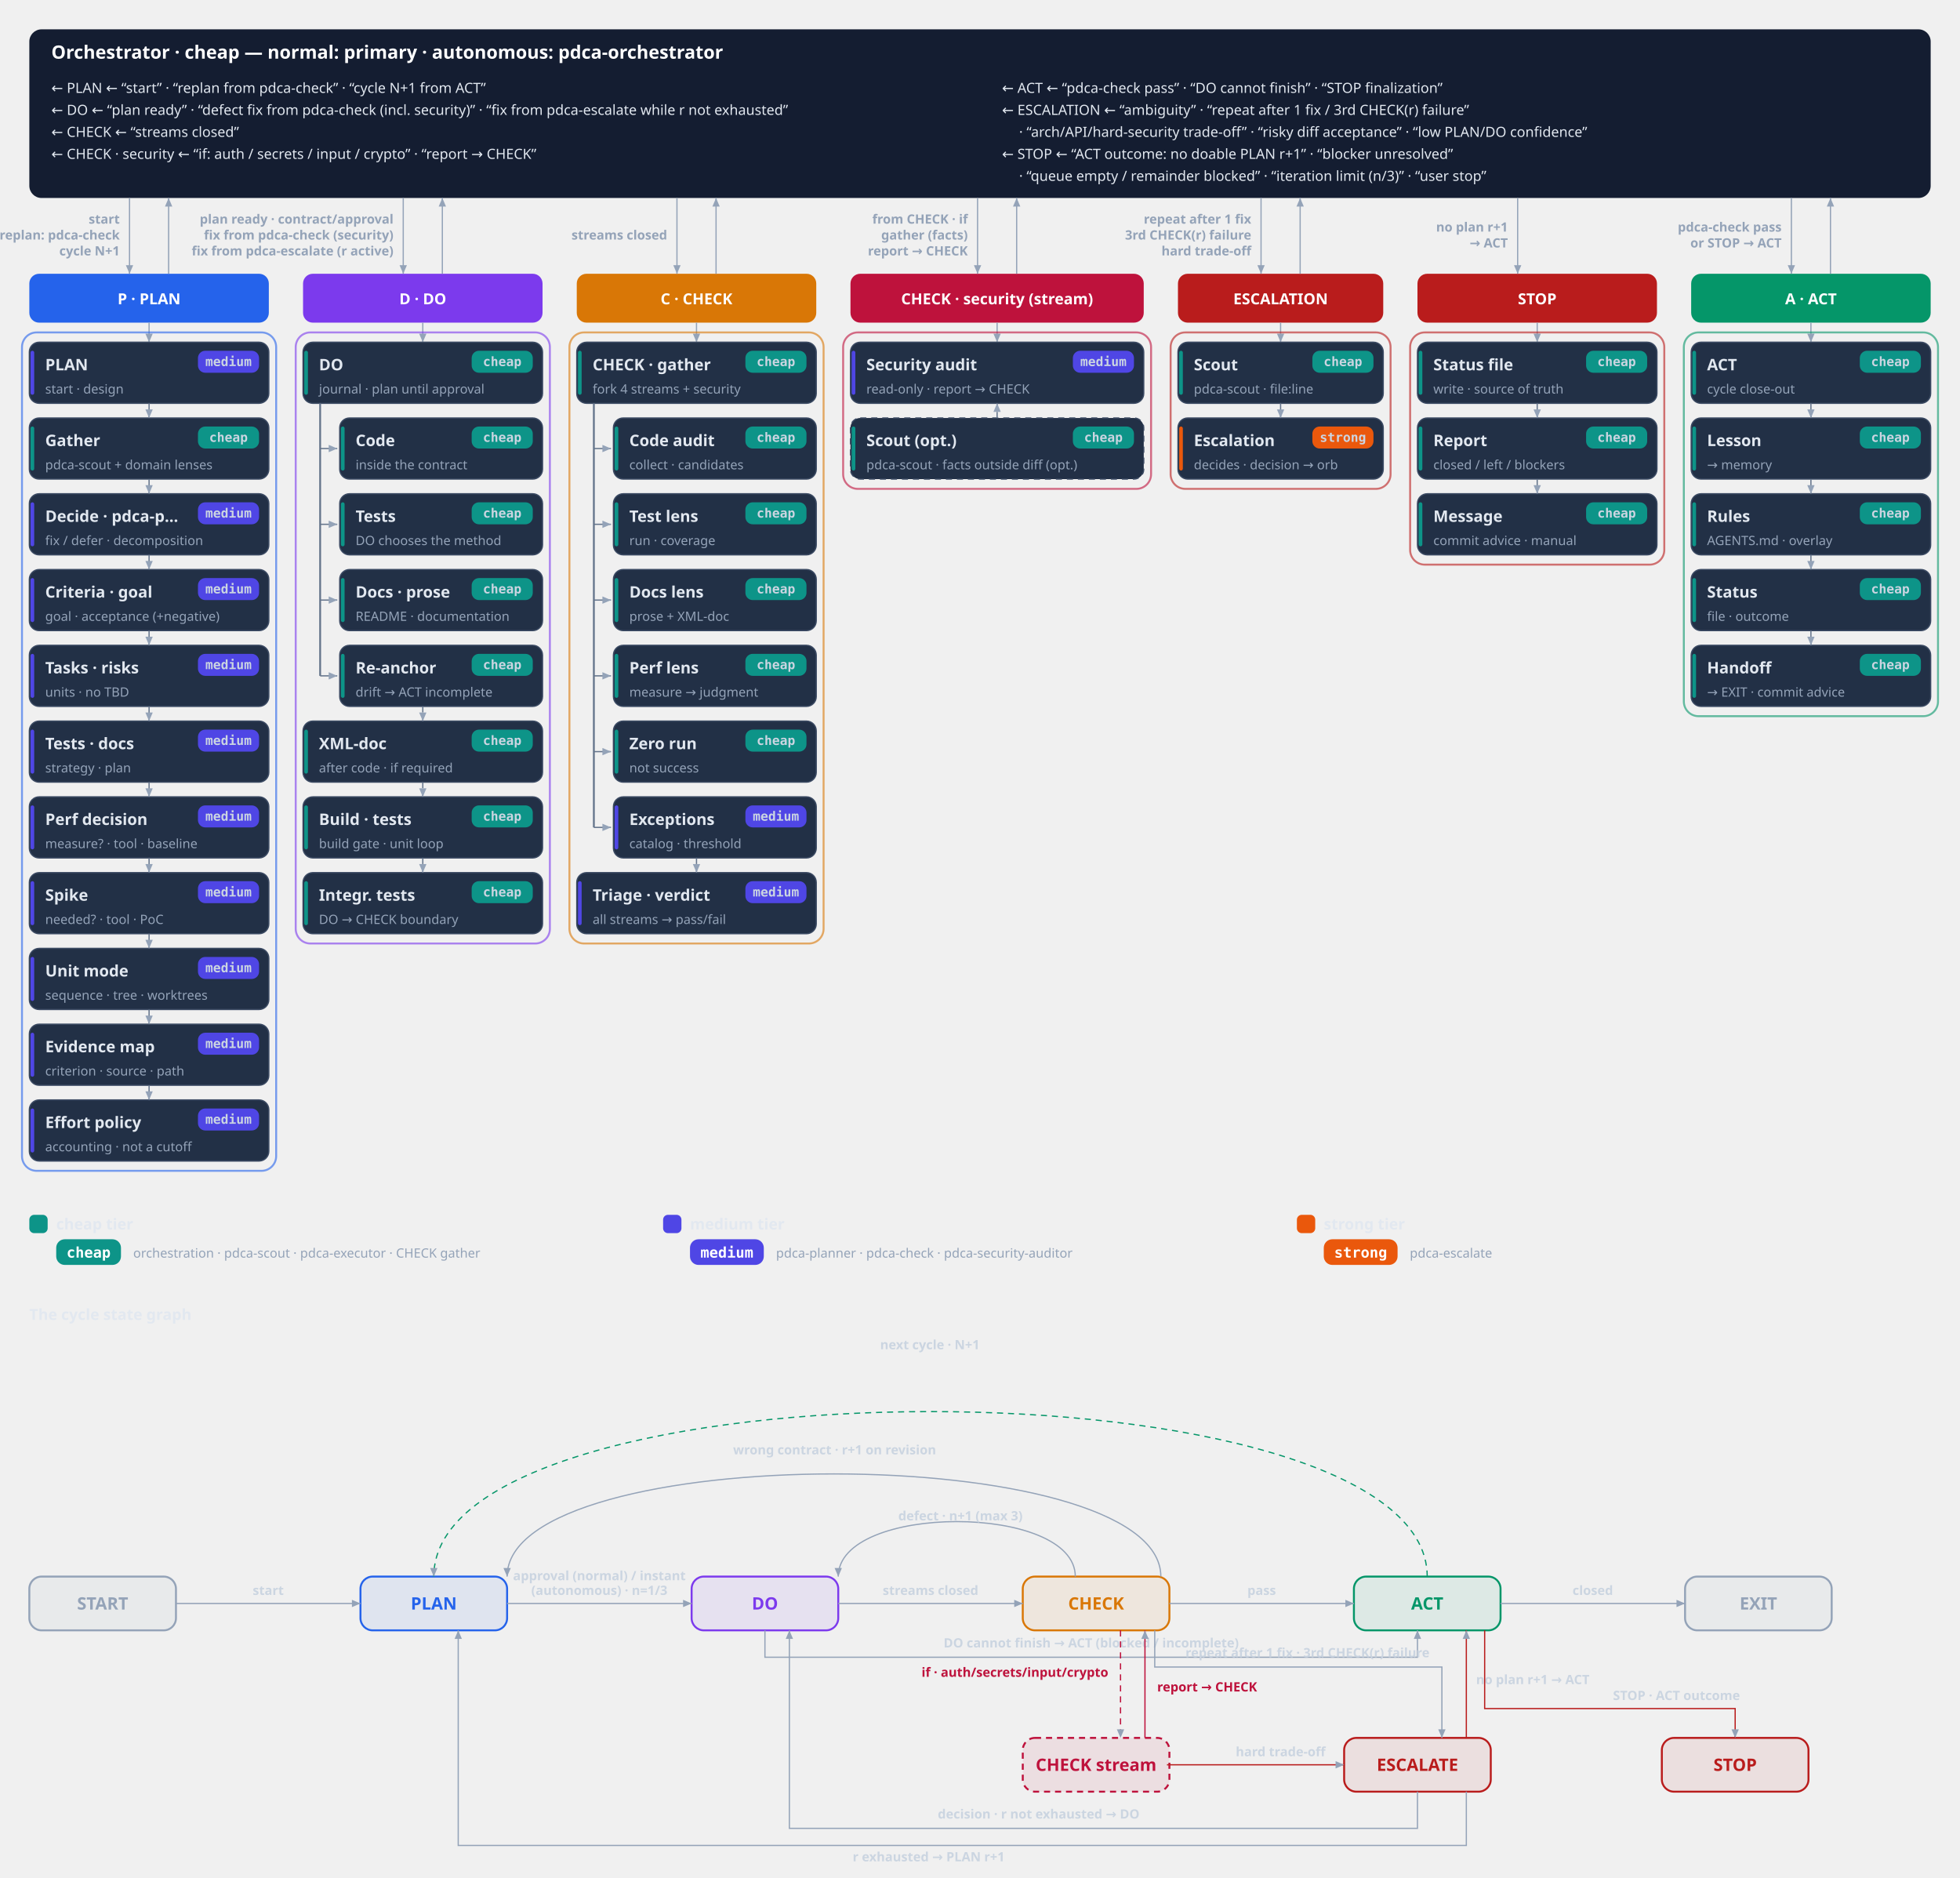
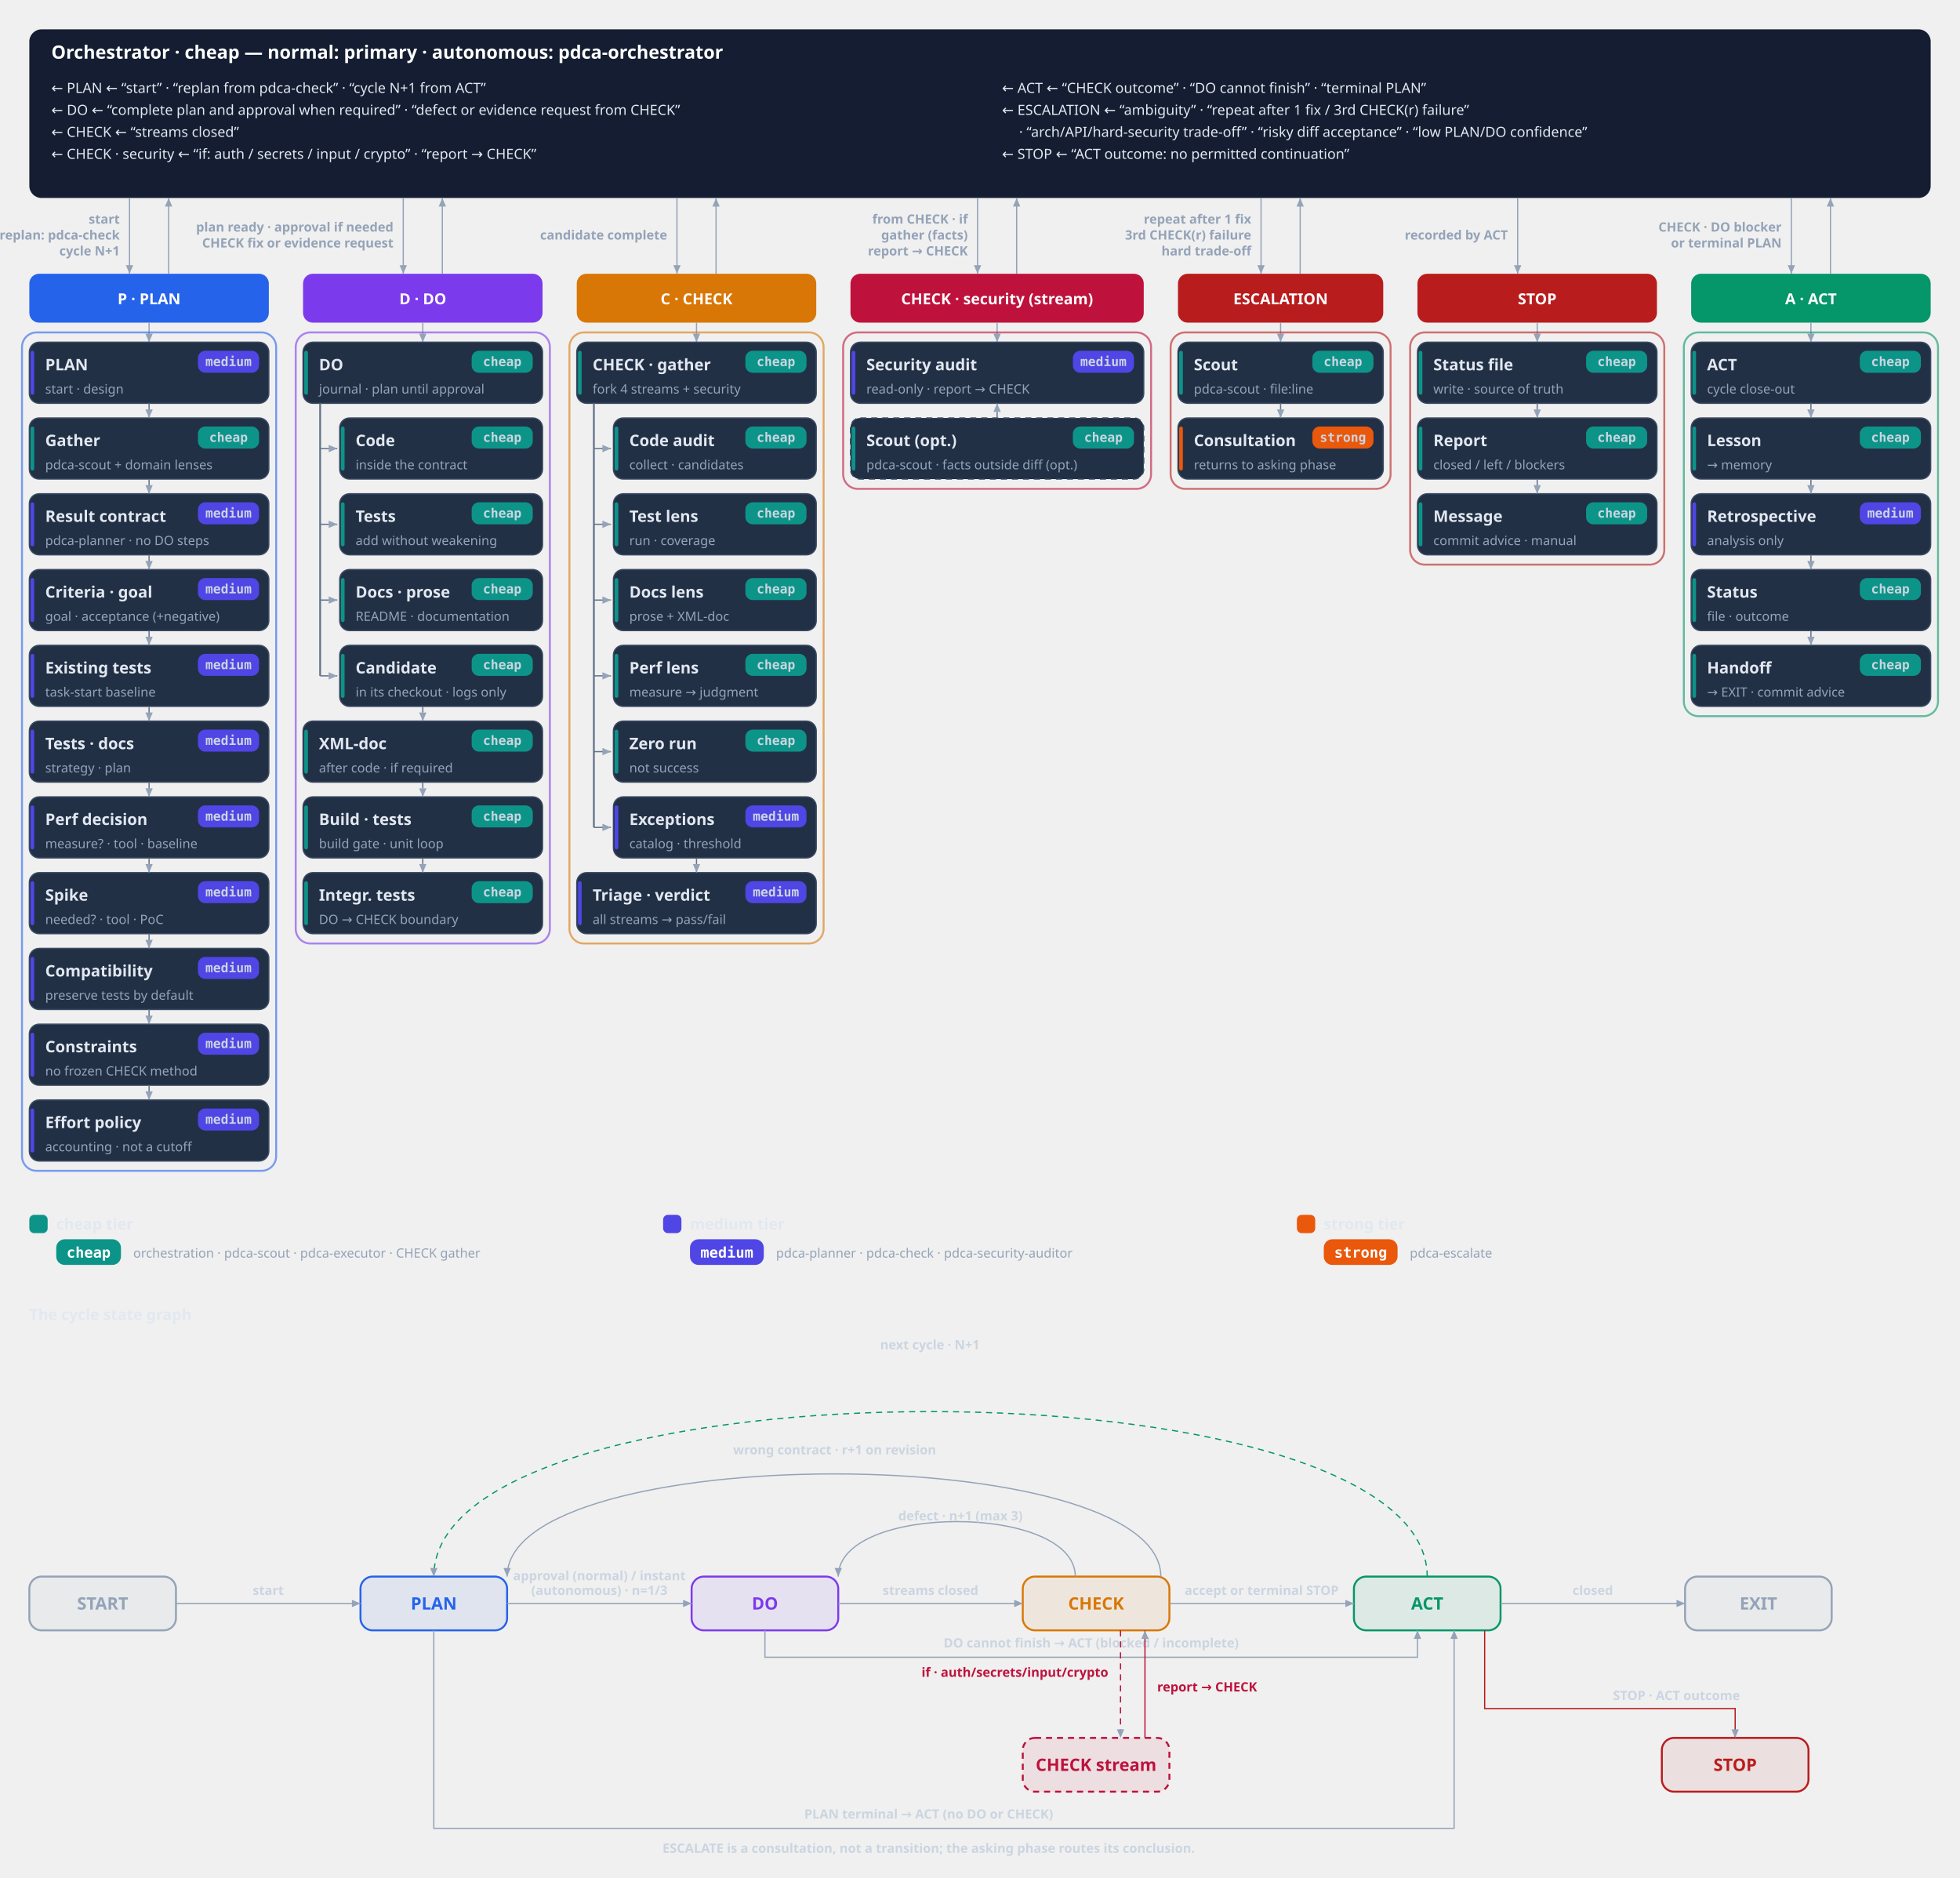
<svg xmlns="http://www.w3.org/2000/svg" viewBox="0 0 1604 1536" width="1604" font-family="Segoe UI, system-ui, sans-serif">
  <defs>
    <marker id="arrow" markerWidth="9" markerHeight="9" refX="7" refY="3" orient="auto">
      <path d="M0,0 L7,3 L0,6 Z" fill="#94a3b8" />
    </marker>
  </defs>
  <style>
.t{font-size:13px;font-weight:600;fill:#e2e8f0}
.s{font-size:10.5px;fill:#94a3b8}
.h{font-size:12.5px;font-weight:700;fill:#ffffff}
.g{font-size:10.5px;font-weight:600}
.band{fill:#141d31}
.bt{fill:#ffffff;font-size:15px;font-weight:700}
.ol{fill:#e2e8f0;font-size:11.5px}
.lt{font-size:12.5px;font-weight:700;fill:#e2e8f0}
.ls{font-size:10.5px;fill:#94a3b8}
.lm{font-family:ui-monospace,Consolas,Menlo,monospace;font-size:12px;font-weight:700}
.bm{font-family:ui-monospace,Consolas,Menlo,monospace;font-size:10.5px;font-weight:700}
.st{font-size:14px;font-weight:700}
</style>
  <rect x="24" y="24" width="1556" height="138" rx="10" class="band" />
  <text x="42" y="48" class="bt">Orchestrator · cheap — normal: primary · autonomous: pdca-orchestrator</text>
  <text x="42" y="76" class="ol">← PLAN ← “start” · “replan from pdca-check” · “cycle N+1 from ACT”</text>
-   <text x="42" y="94" class="ol">← DO ← “plan ready” · “defect fix from pdca-check (incl. security)” · “fix from pdca-escalate while r not exhausted”</text>
+   <text x="42" y="94" class="ol">← DO ← “complete plan and approval when required” · “defect or evidence request from CHECK”</text>
  <text x="42" y="112" class="ol">← CHECK ← “streams closed”</text>
  <text x="42" y="130" class="ol">← CHECK · security ← “if: auth / secrets / input / crypto” · “report → CHECK”</text>
-   <text x="820.0" y="76" class="ol">← ACT ← “pdca-check pass” · “DO cannot finish” · “STOP finalization”</text>
+   <text x="820.0" y="76" class="ol">← ACT ← “CHECK outcome” · “DO cannot finish” · “terminal PLAN”</text>
  <text x="820.0" y="94" class="ol">← ESCALATION ← “ambiguity” · “repeat after 1 fix / 3rd CHECK(r) failure”</text>
  <text x="834.0" y="112" class="ol">· “arch/API/hard-security trade-off” · “risky diff acceptance” · “low PLAN/DO confidence”</text>
-   <text x="820.0" y="130" class="ol">← STOP ← “ACT outcome: no doable PLAN r+1” · “blocker unresolved”</text>
-   <text x="834.0" y="148" class="ol">· “queue empty / remainder blocked” · “iteration limit (n/3)” · “user stop”</text>
+   <text x="820.0" y="130" class="ol">← STOP ← “ACT outcome: no permitted continuation”</text>
  <rect x="24" y="224" width="196" height="40" rx="8" fill="#2563eb" />
  <text x="122.0" y="249.0" class="h" text-anchor="middle">P · PLAN</text>
  <polyline points="122.0,264 122.0,280" fill="none" stroke="#94a3b8" marker-end="url(#arrow)" />
  <rect x="24" y="280" width="196" height="50" rx="8" fill="#223046" stroke="#3b4a63" stroke-width="1" />
  <rect x="25" y="287" width="3" height="36" rx="1.5" fill="#4f46e5" />
  <rect x="162" y="287" width="50" height="18" rx="6" fill="#4f46e5" />
  <text x="187.0" y="299.5" class="bm" fill="#cbd5e1" text-anchor="middle">medium</text>
  <text x="37" y="303" class="t">PLAN</text>
  <text x="37" y="322" class="s">start · design</text>
  <rect x="24" y="342" width="196" height="50" rx="8" fill="#223046" stroke="#3b4a63" stroke-width="1" />
  <rect x="25" y="349" width="3" height="36" rx="1.5" fill="#0d9488" />
  <rect x="162" y="349" width="50" height="18" rx="6" fill="#0d9488" />
  <text x="187.0" y="361.5" class="bm" fill="#cbd5e1" text-anchor="middle">cheap</text>
  <text x="37" y="365" class="t">Gather</text>
  <text x="37" y="384" class="s">pdca-scout + domain lenses</text>
  <rect x="24" y="404" width="196" height="50" rx="8" fill="#223046" stroke="#3b4a63" stroke-width="1" />
  <rect x="25" y="411" width="3" height="36" rx="1.5" fill="#4f46e5" />
  <rect x="162" y="411" width="50" height="18" rx="6" fill="#4f46e5" />
  <text x="187.0" y="423.5" class="bm" fill="#cbd5e1" text-anchor="middle">medium</text>
-   <text x="37" y="427" class="t">Decide · pdca-p…</text>
-   <text x="37" y="446" class="s">fix / defer · decomposition</text>
+   <text x="37" y="427" class="t">Result contract</text>
+   <text x="37" y="446" class="s">pdca-planner · no DO steps</text>
  <rect x="24" y="466" width="196" height="50" rx="8" fill="#223046" stroke="#3b4a63" stroke-width="1" />
  <rect x="25" y="473" width="3" height="36" rx="1.5" fill="#4f46e5" />
  <rect x="162" y="473" width="50" height="18" rx="6" fill="#4f46e5" />
  <text x="187.0" y="485.5" class="bm" fill="#cbd5e1" text-anchor="middle">medium</text>
  <text x="37" y="489" class="t">Criteria · goal</text>
  <text x="37" y="508" class="s">goal · acceptance (+negative)</text>
  <rect x="24" y="528" width="196" height="50" rx="8" fill="#223046" stroke="#3b4a63" stroke-width="1" />
  <rect x="25" y="535" width="3" height="36" rx="1.5" fill="#4f46e5" />
  <rect x="162" y="535" width="50" height="18" rx="6" fill="#4f46e5" />
  <text x="187.0" y="547.5" class="bm" fill="#cbd5e1" text-anchor="middle">medium</text>
-   <text x="37" y="551" class="t">Tasks · risks</text>
-   <text x="37" y="570" class="s">units · no TBD</text>
+   <text x="37" y="551" class="t">Existing tests</text>
+   <text x="37" y="570" class="s">task-start baseline</text>
  <rect x="24" y="590" width="196" height="50" rx="8" fill="#223046" stroke="#3b4a63" stroke-width="1" />
  <rect x="25" y="597" width="3" height="36" rx="1.5" fill="#4f46e5" />
  <rect x="162" y="597" width="50" height="18" rx="6" fill="#4f46e5" />
  <text x="187.0" y="609.5" class="bm" fill="#cbd5e1" text-anchor="middle">medium</text>
  <text x="37" y="613" class="t">Tests · docs</text>
  <text x="37" y="632" class="s">strategy · plan</text>
  <rect x="24" y="652" width="196" height="50" rx="8" fill="#223046" stroke="#3b4a63" stroke-width="1" />
  <rect x="25" y="659" width="3" height="36" rx="1.5" fill="#4f46e5" />
  <rect x="162" y="659" width="50" height="18" rx="6" fill="#4f46e5" />
  <text x="187.0" y="671.5" class="bm" fill="#cbd5e1" text-anchor="middle">medium</text>
  <text x="37" y="675" class="t">Perf decision</text>
  <text x="37" y="694" class="s">measure? · tool · baseline</text>
  <rect x="24" y="714" width="196" height="50" rx="8" fill="#223046" stroke="#3b4a63" stroke-width="1" />
  <rect x="25" y="721" width="3" height="36" rx="1.5" fill="#4f46e5" />
  <rect x="162" y="721" width="50" height="18" rx="6" fill="#4f46e5" />
  <text x="187.0" y="733.5" class="bm" fill="#cbd5e1" text-anchor="middle">medium</text>
  <text x="37" y="737" class="t">Spike</text>
  <text x="37" y="756" class="s">needed? · tool · PoC</text>
  <rect x="24" y="776" width="196" height="50" rx="8" fill="#223046" stroke="#3b4a63" stroke-width="1" />
  <rect x="25" y="783" width="3" height="36" rx="1.5" fill="#4f46e5" />
  <rect x="162" y="783" width="50" height="18" rx="6" fill="#4f46e5" />
  <text x="187.0" y="795.5" class="bm" fill="#cbd5e1" text-anchor="middle">medium</text>
-   <text x="37" y="799" class="t">Unit mode</text>
-   <text x="37" y="818" class="s">sequence · tree · worktrees</text>
+   <text x="37" y="799" class="t">Compatibility</text>
+   <text x="37" y="818" class="s">preserve tests by default</text>
  <rect x="24" y="838" width="196" height="50" rx="8" fill="#223046" stroke="#3b4a63" stroke-width="1" />
  <rect x="25" y="845" width="3" height="36" rx="1.5" fill="#4f46e5" />
  <rect x="162" y="845" width="50" height="18" rx="6" fill="#4f46e5" />
  <text x="187.0" y="857.5" class="bm" fill="#cbd5e1" text-anchor="middle">medium</text>
-   <text x="37" y="861" class="t">Evidence map</text>
-   <text x="37" y="880" class="s">criterion · source · path</text>
+   <text x="37" y="861" class="t">Constraints</text>
+   <text x="37" y="880" class="s">no frozen CHECK method</text>
  <rect x="24" y="900" width="196" height="50" rx="8" fill="#223046" stroke="#3b4a63" stroke-width="1" />
  <rect x="25" y="907" width="3" height="36" rx="1.5" fill="#4f46e5" />
  <rect x="162" y="907" width="50" height="18" rx="6" fill="#4f46e5" />
  <text x="187.0" y="919.5" class="bm" fill="#cbd5e1" text-anchor="middle">medium</text>
  <text x="37" y="923" class="t">Effort policy</text>
  <text x="37" y="942" class="s">accounting · not a cutoff</text>
  <polyline points="122.0,330 122.0,342" fill="none" stroke="#64748b" marker-end="url(#arrow)" />
  <polyline points="122.0,392 122.0,404" fill="none" stroke="#64748b" marker-end="url(#arrow)" />
  <polyline points="122.0,454 122.0,466" fill="none" stroke="#64748b" marker-end="url(#arrow)" />
  <polyline points="122.0,516 122.0,528" fill="none" stroke="#64748b" marker-end="url(#arrow)" />
  <polyline points="122.0,578 122.0,590" fill="none" stroke="#64748b" marker-end="url(#arrow)" />
  <polyline points="122.0,640 122.0,652" fill="none" stroke="#64748b" marker-end="url(#arrow)" />
  <polyline points="122.0,702 122.0,714" fill="none" stroke="#64748b" marker-end="url(#arrow)" />
  <polyline points="122.0,764 122.0,776" fill="none" stroke="#64748b" marker-end="url(#arrow)" />
  <polyline points="122.0,826 122.0,838" fill="none" stroke="#64748b" marker-end="url(#arrow)" />
  <polyline points="122.0,888 122.0,900" fill="none" stroke="#64748b" marker-end="url(#arrow)" />
  <rect x="18" y="272" width="208" height="686" rx="12" fill="none" stroke="#2563eb" stroke-opacity="0.6" stroke-width="1.6" />
  <rect x="248" y="224" width="196" height="40" rx="8" fill="#7c3aed" />
  <text x="346.0" y="249.0" class="h" text-anchor="middle">D · DO</text>
  <polyline points="346.0,264 346.0,280" fill="none" stroke="#94a3b8" marker-end="url(#arrow)" />
  <rect x="248" y="280" width="196" height="50" rx="8" fill="#223046" stroke="#3b4a63" stroke-width="1" />
  <rect x="249" y="287" width="3" height="36" rx="1.5" fill="#0d9488" />
  <rect x="386" y="287" width="50" height="18" rx="6" fill="#0d9488" />
  <text x="411.0" y="299.5" class="bm" fill="#cbd5e1" text-anchor="middle">cheap</text>
  <text x="261" y="303" class="t">DO</text>
  <text x="261" y="322" class="s">journal · plan until approval</text>
  <rect x="278" y="342" width="166" height="50" rx="8" fill="#223046" stroke="#3b4a63" stroke-width="1" />
  <rect x="279" y="349" width="3" height="36" rx="1.5" fill="#0d9488" />
  <rect x="386" y="349" width="50" height="18" rx="6" fill="#0d9488" />
  <text x="411.0" y="361.5" class="bm" fill="#cbd5e1" text-anchor="middle">cheap</text>
  <text x="291" y="365" class="t">Code</text>
  <text x="291" y="384" class="s">inside the contract</text>
  <polyline points="262,367.0 276,367.0" fill="none" stroke="#64748b" marker-end="url(#arrow)" />
  <rect x="278" y="404" width="166" height="50" rx="8" fill="#223046" stroke="#3b4a63" stroke-width="1" />
  <rect x="279" y="411" width="3" height="36" rx="1.5" fill="#0d9488" />
  <rect x="386" y="411" width="50" height="18" rx="6" fill="#0d9488" />
  <text x="411.0" y="423.5" class="bm" fill="#cbd5e1" text-anchor="middle">cheap</text>
  <text x="291" y="427" class="t">Tests</text>
-   <text x="291" y="446" class="s">DO chooses the method</text>
+   <text x="291" y="446" class="s">add without weakening</text>
  <polyline points="262,429.0 276,429.0" fill="none" stroke="#64748b" marker-end="url(#arrow)" />
  <rect x="278" y="466" width="166" height="50" rx="8" fill="#223046" stroke="#3b4a63" stroke-width="1" />
  <rect x="279" y="473" width="3" height="36" rx="1.5" fill="#0d9488" />
  <rect x="386" y="473" width="50" height="18" rx="6" fill="#0d9488" />
  <text x="411.0" y="485.5" class="bm" fill="#cbd5e1" text-anchor="middle">cheap</text>
  <text x="291" y="489" class="t">Docs · prose</text>
  <text x="291" y="508" class="s">README · documentation</text>
  <polyline points="262,491.0 276,491.0" fill="none" stroke="#64748b" marker-end="url(#arrow)" />
  <rect x="278" y="528" width="166" height="50" rx="8" fill="#223046" stroke="#3b4a63" stroke-width="1" />
  <rect x="279" y="535" width="3" height="36" rx="1.5" fill="#0d9488" />
  <rect x="386" y="535" width="50" height="18" rx="6" fill="#0d9488" />
  <text x="411.0" y="547.5" class="bm" fill="#cbd5e1" text-anchor="middle">cheap</text>
-   <text x="291" y="551" class="t">Re-anchor</text>
-   <text x="291" y="570" class="s">drift → ACT incomplete</text>
+   <text x="291" y="551" class="t">Candidate</text>
+   <text x="291" y="570" class="s">in its checkout · logs only</text>
  <polyline points="262,553.0 276,553.0" fill="none" stroke="#64748b" marker-end="url(#arrow)" />
  <line x1="262" y1="330" x2="262" y2="553.0" stroke="#64748b" stroke-width="1.5" />
  <rect x="248" y="590" width="196" height="50" rx="8" fill="#223046" stroke="#3b4a63" stroke-width="1" />
  <rect x="249" y="597" width="3" height="36" rx="1.5" fill="#0d9488" />
  <rect x="386" y="597" width="50" height="18" rx="6" fill="#0d9488" />
  <text x="411.0" y="609.5" class="bm" fill="#cbd5e1" text-anchor="middle">cheap</text>
  <text x="261" y="613" class="t">XML-doc</text>
  <text x="261" y="632" class="s">after code · if required</text>
  <path d="M346.0,578 L346.0,590" fill="none" stroke="#64748b" stroke-dasharray="5 4" marker-end="url(#arrow)" />
  <rect x="248" y="652" width="196" height="50" rx="8" fill="#223046" stroke="#3b4a63" stroke-width="1" />
  <rect x="249" y="659" width="3" height="36" rx="1.5" fill="#0d9488" />
  <rect x="386" y="659" width="50" height="18" rx="6" fill="#0d9488" />
  <text x="411.0" y="671.5" class="bm" fill="#cbd5e1" text-anchor="middle">cheap</text>
  <text x="261" y="675" class="t">Build · tests</text>
  <text x="261" y="694" class="s">build gate · unit loop</text>
  <path d="M346.0,640 L346.0,652" fill="none" stroke="#64748b" stroke-dasharray="5 4" marker-end="url(#arrow)" />
  <rect x="248" y="714" width="196" height="50" rx="8" fill="#223046" stroke="#3b4a63" stroke-width="1" />
  <rect x="249" y="721" width="3" height="36" rx="1.5" fill="#0d9488" />
  <rect x="386" y="721" width="50" height="18" rx="6" fill="#0d9488" />
  <text x="411.0" y="733.5" class="bm" fill="#cbd5e1" text-anchor="middle">cheap</text>
  <text x="261" y="737" class="t">Integr. tests</text>
  <text x="261" y="756" class="s">DO → CHECK boundary</text>
  <path d="M346.0,702 L346.0,714" fill="none" stroke="#64748b" stroke-dasharray="5 4" marker-end="url(#arrow)" />
  <rect x="242" y="272" width="208" height="500" rx="12" fill="none" stroke="#7c3aed" stroke-opacity="0.6" stroke-width="1.6" />
  <rect x="472" y="224" width="196" height="40" rx="8" fill="#d97706" />
  <text x="570.0" y="249.0" class="h" text-anchor="middle">C · CHECK</text>
  <polyline points="570.0,264 570.0,280" fill="none" stroke="#94a3b8" marker-end="url(#arrow)" />
  <rect x="472" y="280" width="196" height="50" rx="8" fill="#223046" stroke="#3b4a63" stroke-width="1" />
  <rect x="473" y="287" width="3" height="36" rx="1.5" fill="#0d9488" />
  <rect x="610" y="287" width="50" height="18" rx="6" fill="#0d9488" />
  <text x="635.0" y="299.5" class="bm" fill="#cbd5e1" text-anchor="middle">cheap</text>
  <text x="485" y="303" class="t">CHECK · gather</text>
  <text x="485" y="322" class="s">fork 4 streams + security</text>
  <rect x="502" y="342" width="166" height="50" rx="8" fill="#223046" stroke="#3b4a63" stroke-width="1" />
  <rect x="503" y="349" width="3" height="36" rx="1.5" fill="#0d9488" />
  <rect x="610" y="349" width="50" height="18" rx="6" fill="#0d9488" />
  <text x="635.0" y="361.5" class="bm" fill="#cbd5e1" text-anchor="middle">cheap</text>
  <text x="515" y="365" class="t">Code audit</text>
  <text x="515" y="384" class="s">collect · candidates</text>
  <polyline points="486,367.0 500,367.0" fill="none" stroke="#64748b" marker-end="url(#arrow)" />
  <rect x="502" y="404" width="166" height="50" rx="8" fill="#223046" stroke="#3b4a63" stroke-width="1" />
  <rect x="503" y="411" width="3" height="36" rx="1.5" fill="#0d9488" />
  <rect x="610" y="411" width="50" height="18" rx="6" fill="#0d9488" />
  <text x="635.0" y="423.5" class="bm" fill="#cbd5e1" text-anchor="middle">cheap</text>
  <text x="515" y="427" class="t">Test lens</text>
  <text x="515" y="446" class="s">run · coverage</text>
  <polyline points="486,429.0 500,429.0" fill="none" stroke="#64748b" marker-end="url(#arrow)" />
  <rect x="502" y="466" width="166" height="50" rx="8" fill="#223046" stroke="#3b4a63" stroke-width="1" />
  <rect x="503" y="473" width="3" height="36" rx="1.5" fill="#0d9488" />
  <rect x="610" y="473" width="50" height="18" rx="6" fill="#0d9488" />
  <text x="635.0" y="485.5" class="bm" fill="#cbd5e1" text-anchor="middle">cheap</text>
  <text x="515" y="489" class="t">Docs lens</text>
  <text x="515" y="508" class="s">prose + XML-doc</text>
  <polyline points="486,491.0 500,491.0" fill="none" stroke="#64748b" marker-end="url(#arrow)" />
  <rect x="502" y="528" width="166" height="50" rx="8" fill="#223046" stroke="#3b4a63" stroke-width="1" />
  <rect x="503" y="535" width="3" height="36" rx="1.5" fill="#0d9488" />
  <rect x="610" y="535" width="50" height="18" rx="6" fill="#0d9488" />
  <text x="635.0" y="547.5" class="bm" fill="#cbd5e1" text-anchor="middle">cheap</text>
  <text x="515" y="551" class="t">Perf lens</text>
  <text x="515" y="570" class="s">measure → judgment</text>
  <polyline points="486,553.0 500,553.0" fill="none" stroke="#64748b" marker-end="url(#arrow)" />
  <rect x="502" y="590" width="166" height="50" rx="8" fill="#223046" stroke="#3b4a63" stroke-width="1" />
  <rect x="503" y="597" width="3" height="36" rx="1.5" fill="#0d9488" />
  <rect x="610" y="597" width="50" height="18" rx="6" fill="#0d9488" />
  <text x="635.0" y="609.5" class="bm" fill="#cbd5e1" text-anchor="middle">cheap</text>
  <text x="515" y="613" class="t">Zero run</text>
  <text x="515" y="632" class="s">not success</text>
  <polyline points="486,615.0 500,615.0" fill="none" stroke="#64748b" marker-end="url(#arrow)" />
  <rect x="502" y="652" width="166" height="50" rx="8" fill="#223046" stroke="#3b4a63" stroke-width="1" />
  <rect x="503" y="659" width="3" height="36" rx="1.5" fill="#4f46e5" />
  <rect x="610" y="659" width="50" height="18" rx="6" fill="#4f46e5" />
  <text x="635.0" y="671.5" class="bm" fill="#cbd5e1" text-anchor="middle">medium</text>
  <text x="515" y="675" class="t">Exceptions</text>
  <text x="515" y="694" class="s">catalog · threshold</text>
  <polyline points="486,677.0 500,677.0" fill="none" stroke="#64748b" marker-end="url(#arrow)" />
  <line x1="486" y1="330" x2="486" y2="677.0" stroke="#64748b" stroke-width="1.5" />
  <rect x="472" y="714" width="196" height="50" rx="8" fill="#223046" stroke="#3b4a63" stroke-width="1" />
  <rect x="473" y="721" width="3" height="36" rx="1.5" fill="#4f46e5" />
  <rect x="610" y="721" width="50" height="18" rx="6" fill="#4f46e5" />
  <text x="635.0" y="733.5" class="bm" fill="#cbd5e1" text-anchor="middle">medium</text>
  <text x="485" y="737" class="t">Triage · verdict</text>
  <text x="485" y="756" class="s">all streams → pass/fail</text>
  <path d="M570.0,702 L570.0,714" fill="none" stroke="#64748b" stroke-dasharray="5 4" marker-end="url(#arrow)" />
  <rect x="466" y="272" width="208" height="500" rx="12" fill="none" stroke="#d97706" stroke-opacity="0.6" stroke-width="1.6" />
  <rect x="696" y="224" width="240" height="40" rx="8" fill="#be123c" />
  <text x="816.0" y="249.0" class="h" text-anchor="middle">CHECK · security (stream)</text>
  <polyline points="816.0,264 816.0,280" fill="none" stroke="#94a3b8" marker-end="url(#arrow)" />
  <rect x="696" y="280" width="240" height="50" rx="8" fill="#223046" stroke="#3b4a63" stroke-width="1" />
  <rect x="697" y="287" width="3" height="36" rx="1.5" fill="#4f46e5" />
  <rect x="878" y="287" width="50" height="18" rx="6" fill="#4f46e5" />
  <text x="903.0" y="299.5" class="bm" fill="#cbd5e1" text-anchor="middle">medium</text>
  <text x="709" y="303" class="t">Security audit</text>
  <text x="709" y="322" class="s">read-only · report → CHECK</text>
  <rect x="696" y="342" width="240" height="50" rx="8" fill="#223046" stroke="#3b4a63" stroke-width="1" stroke-dasharray="5 4" />
  <rect x="697" y="349" width="3" height="36" rx="1.5" fill="#0d9488" />
  <rect x="878" y="349" width="50" height="18" rx="6" fill="#0d9488" />
  <text x="903.0" y="361.5" class="bm" fill="#cbd5e1" text-anchor="middle">cheap</text>
  <text x="709" y="365" class="t">Scout (opt.)</text>
  <text x="709" y="384" class="s">pdca-scout · facts outside diff (opt.)</text>
  <path d="M816.0,342 L816.0,330" fill="none" stroke="#64748b" stroke-dasharray="5 4" marker-end="url(#arrow)" />
  <rect x="690" y="272" width="252" height="128" rx="12" fill="none" stroke="#be123c" stroke-opacity="0.6" stroke-width="1.6" />
  <rect x="964" y="224" width="168" height="40" rx="8" fill="#b91c1c" />
  <text x="1048.0" y="249.0" class="h" text-anchor="middle">ESCALATION</text>
  <polyline points="1048.0,264 1048.0,280" fill="none" stroke="#94a3b8" marker-end="url(#arrow)" />
  <rect x="964" y="280" width="168" height="50" rx="8" fill="#223046" stroke="#3b4a63" stroke-width="1" />
  <rect x="965" y="287" width="3" height="36" rx="1.5" fill="#0d9488" />
  <rect x="1074" y="287" width="50" height="18" rx="6" fill="#0d9488" />
  <text x="1099.0" y="299.5" class="bm" fill="#cbd5e1" text-anchor="middle">cheap</text>
  <text x="977" y="303" class="t">Scout</text>
  <text x="977" y="322" class="s">pdca-scout · file:line</text>
  <rect x="964" y="342" width="168" height="50" rx="8" fill="#223046" stroke="#3b4a63" stroke-width="1" />
  <rect x="965" y="349" width="3" height="36" rx="1.5" fill="#ea580c" />
  <rect x="1074" y="349" width="50" height="18" rx="6" fill="#ea580c" />
  <text x="1099.0" y="361.5" class="bm" fill="#cbd5e1" text-anchor="middle">strong</text>
-   <text x="977" y="365" class="t">Escalation</text>
-   <text x="977" y="384" class="s">decides · decision → orb</text>
+   <text x="977" y="365" class="t">Consultation</text>
+   <text x="977" y="384" class="s">returns to asking phase</text>
  <polyline points="1048.0,330 1048.0,342" fill="none" stroke="#64748b" marker-end="url(#arrow)" />
  <rect x="958" y="272" width="180" height="128" rx="12" fill="none" stroke="#b91c1c" stroke-opacity="0.6" stroke-width="1.6" />
  <rect x="1160" y="224" width="196" height="40" rx="8" fill="#b91c1c" />
  <text x="1258.0" y="249.0" class="h" text-anchor="middle">STOP</text>
  <polyline points="1258.0,264 1258.0,280" fill="none" stroke="#94a3b8" marker-end="url(#arrow)" />
  <rect x="1160" y="280" width="196" height="50" rx="8" fill="#223046" stroke="#3b4a63" stroke-width="1" />
  <rect x="1161" y="287" width="3" height="36" rx="1.5" fill="#0d9488" />
  <rect x="1298" y="287" width="50" height="18" rx="6" fill="#0d9488" />
  <text x="1323.0" y="299.5" class="bm" fill="#cbd5e1" text-anchor="middle">cheap</text>
  <text x="1173" y="303" class="t">Status file</text>
  <text x="1173" y="322" class="s">write · source of truth</text>
  <rect x="1160" y="342" width="196" height="50" rx="8" fill="#223046" stroke="#3b4a63" stroke-width="1" />
  <rect x="1161" y="349" width="3" height="36" rx="1.5" fill="#0d9488" />
  <rect x="1298" y="349" width="50" height="18" rx="6" fill="#0d9488" />
  <text x="1323.0" y="361.5" class="bm" fill="#cbd5e1" text-anchor="middle">cheap</text>
  <text x="1173" y="365" class="t">Report</text>
  <text x="1173" y="384" class="s">closed / left / blockers</text>
  <rect x="1160" y="404" width="196" height="50" rx="8" fill="#223046" stroke="#3b4a63" stroke-width="1" />
  <rect x="1161" y="411" width="3" height="36" rx="1.5" fill="#0d9488" />
  <rect x="1298" y="411" width="50" height="18" rx="6" fill="#0d9488" />
  <text x="1323.0" y="423.5" class="bm" fill="#cbd5e1" text-anchor="middle">cheap</text>
  <text x="1173" y="427" class="t">Message</text>
  <text x="1173" y="446" class="s">commit advice · manual</text>
  <polyline points="1258.0,330 1258.0,342" fill="none" stroke="#64748b" marker-end="url(#arrow)" />
  <polyline points="1258.0,392 1258.0,404" fill="none" stroke="#64748b" marker-end="url(#arrow)" />
  <rect x="1154" y="272" width="208" height="190" rx="12" fill="none" stroke="#b91c1c" stroke-opacity="0.6" stroke-width="1.6" />
  <rect x="1384" y="224" width="196" height="40" rx="8" fill="#059669" />
  <text x="1482.0" y="249.0" class="h" text-anchor="middle">A · ACT</text>
  <polyline points="1482.0,264 1482.0,280" fill="none" stroke="#94a3b8" marker-end="url(#arrow)" />
  <rect x="1384" y="280" width="196" height="50" rx="8" fill="#223046" stroke="#3b4a63" stroke-width="1" />
  <rect x="1385" y="287" width="3" height="36" rx="1.5" fill="#0d9488" />
  <rect x="1522" y="287" width="50" height="18" rx="6" fill="#0d9488" />
  <text x="1547.0" y="299.5" class="bm" fill="#cbd5e1" text-anchor="middle">cheap</text>
  <text x="1397" y="303" class="t">ACT</text>
  <text x="1397" y="322" class="s">cycle close-out</text>
  <rect x="1384" y="342" width="196" height="50" rx="8" fill="#223046" stroke="#3b4a63" stroke-width="1" />
  <rect x="1385" y="349" width="3" height="36" rx="1.5" fill="#0d9488" />
  <rect x="1522" y="349" width="50" height="18" rx="6" fill="#0d9488" />
  <text x="1547.0" y="361.5" class="bm" fill="#cbd5e1" text-anchor="middle">cheap</text>
  <text x="1397" y="365" class="t">Lesson</text>
  <text x="1397" y="384" class="s">→ memory</text>
  <rect x="1384" y="404" width="196" height="50" rx="8" fill="#223046" stroke="#3b4a63" stroke-width="1" />
-   <rect x="1385" y="411" width="3" height="36" rx="1.5" fill="#0d9488" />
-   <rect x="1522" y="411" width="50" height="18" rx="6" fill="#0d9488" />
-   <text x="1547.0" y="423.5" class="bm" fill="#cbd5e1" text-anchor="middle">cheap</text>
-   <text x="1397" y="427" class="t">Rules</text>
-   <text x="1397" y="446" class="s">AGENTS.md · overlay</text>
+   <rect x="1385" y="411" width="3" height="36" rx="1.5" fill="#4f46e5" />
+   <rect x="1522" y="411" width="50" height="18" rx="6" fill="#4f46e5" />
+   <text x="1547.0" y="423.5" class="bm" fill="#cbd5e1" text-anchor="middle">medium</text>
+   <text x="1397" y="427" class="t">Retrospective</text>
+   <text x="1397" y="446" class="s">analysis only</text>
  <rect x="1384" y="466" width="196" height="50" rx="8" fill="#223046" stroke="#3b4a63" stroke-width="1" />
  <rect x="1385" y="473" width="3" height="36" rx="1.5" fill="#0d9488" />
  <rect x="1522" y="473" width="50" height="18" rx="6" fill="#0d9488" />
  <text x="1547.0" y="485.5" class="bm" fill="#cbd5e1" text-anchor="middle">cheap</text>
  <text x="1397" y="489" class="t">Status</text>
  <text x="1397" y="508" class="s">file · outcome</text>
  <rect x="1384" y="528" width="196" height="50" rx="8" fill="#223046" stroke="#3b4a63" stroke-width="1" />
  <rect x="1385" y="535" width="3" height="36" rx="1.5" fill="#0d9488" />
  <rect x="1522" y="535" width="50" height="18" rx="6" fill="#0d9488" />
  <text x="1547.0" y="547.5" class="bm" fill="#cbd5e1" text-anchor="middle">cheap</text>
  <text x="1397" y="551" class="t">Handoff</text>
  <text x="1397" y="570" class="s">→ EXIT · commit advice</text>
  <polyline points="1482.0,330 1482.0,342" fill="none" stroke="#64748b" marker-end="url(#arrow)" />
  <polyline points="1482.0,392 1482.0,404" fill="none" stroke="#64748b" marker-end="url(#arrow)" />
  <polyline points="1482.0,454 1482.0,466" fill="none" stroke="#64748b" marker-end="url(#arrow)" />
  <polyline points="1482.0,516 1482.0,528" fill="none" stroke="#64748b" marker-end="url(#arrow)" />
  <rect x="1378" y="272" width="208" height="314" rx="12" fill="none" stroke="#059669" stroke-opacity="0.6" stroke-width="1.6" />
  <polyline points="106.0,162 106.0,224" fill="none" stroke="#94a3b8" data-edge-id="dispatch_p" marker-end="url(#arrow)" />
  <text x="98.0" y="183.0" class="g" fill="#94a3b8" text-anchor="end">start</text>
  <text x="98.0" y="196.0" class="g" fill="#94a3b8" text-anchor="end">replan: pdca-check</text>
  <text x="98.0" y="209.0" class="g" fill="#94a3b8" text-anchor="end">cycle N+1</text>
  <polyline points="138.0,224 138.0,162" fill="none" stroke="#94a3b8" data-edge-id="return_p" marker-end="url(#arrow)" />
  <polyline points="330.0,162 330.0,224" fill="none" stroke="#94a3b8" data-edge-id="dispatch_d" marker-end="url(#arrow)" />
-   <text x="322.0" y="183.0" class="g" fill="#94a3b8" text-anchor="end">plan ready · contract/approval</text>
-   <text x="322.0" y="196.0" class="g" fill="#94a3b8" text-anchor="end">fix from pdca-check (security)</text>
-   <text x="322.0" y="209.0" class="g" fill="#94a3b8" text-anchor="end">fix from pdca-escalate (r active)</text>
+   <text x="322.0" y="189.5" class="g" fill="#94a3b8" text-anchor="end">plan ready · approval if needed</text>
+   <text x="322.0" y="202.5" class="g" fill="#94a3b8" text-anchor="end">CHECK fix or evidence request</text>
  <polyline points="362.0,224 362.0,162" fill="none" stroke="#94a3b8" data-edge-id="return_d" marker-end="url(#arrow)" />
  <polyline points="554.0,162 554.0,224" fill="none" stroke="#94a3b8" data-edge-id="dispatch_c" marker-end="url(#arrow)" />
-   <text x="546.0" y="196.0" class="g" fill="#94a3b8" text-anchor="end">streams closed</text>
+   <text x="546.0" y="196.0" class="g" fill="#94a3b8" text-anchor="end">candidate complete</text>
  <polyline points="586.0,224 586.0,162" fill="none" stroke="#94a3b8" data-edge-id="return_c" marker-end="url(#arrow)" />
  <polyline points="800.0,162 800.0,224" fill="none" stroke="#94a3b8" data-edge-id="dispatch_sec" marker-end="url(#arrow)" />
  <text x="792.0" y="183.0" class="g" fill="#94a3b8" text-anchor="end">from CHECK · if</text>
  <text x="792.0" y="196.0" class="g" fill="#94a3b8" text-anchor="end">gather (facts)</text>
  <text x="792.0" y="209.0" class="g" fill="#94a3b8" text-anchor="end">report → CHECK</text>
  <polyline points="832.0,224 832.0,162" fill="none" stroke="#94a3b8" data-edge-id="return_sec" marker-end="url(#arrow)" />
  <polyline points="1032.0,162 1032.0,224" fill="none" stroke="#94a3b8" data-edge-id="dispatch_e" marker-end="url(#arrow)" />
  <text x="1024.0" y="183.0" class="g" fill="#94a3b8" text-anchor="end">repeat after 1 fix</text>
  <text x="1024.0" y="196.0" class="g" fill="#94a3b8" text-anchor="end">3rd CHECK(r) failure</text>
  <text x="1024.0" y="209.0" class="g" fill="#94a3b8" text-anchor="end">hard trade-off</text>
  <polyline points="1064.0,224 1064.0,162" fill="none" stroke="#94a3b8" data-edge-id="return_e" marker-end="url(#arrow)" />
  <polyline points="1242.0,162 1242.0,224" fill="none" stroke="#94a3b8" data-edge-id="dispatch_s" marker-end="url(#arrow)" />
-   <text x="1234.0" y="189.5" class="g" fill="#94a3b8" text-anchor="end">no plan r+1</text>
-   <text x="1234.0" y="202.5" class="g" fill="#94a3b8" text-anchor="end">→ ACT</text>
+   <text x="1234.0" y="196.0" class="g" fill="#94a3b8" text-anchor="end">recorded by ACT</text>
  <polyline points="1466.0,162 1466.0,224" fill="none" stroke="#94a3b8" data-edge-id="dispatch_a" marker-end="url(#arrow)" />
-   <text x="1458.0" y="189.5" class="g" fill="#94a3b8" text-anchor="end">pdca-check pass</text>
-   <text x="1458.0" y="202.5" class="g" fill="#94a3b8" text-anchor="end">or STOP → ACT</text>
+   <text x="1458.0" y="189.5" class="g" fill="#94a3b8" text-anchor="end">CHECK · DO blocker</text>
+   <text x="1458.0" y="202.5" class="g" fill="#94a3b8" text-anchor="end">or terminal PLAN</text>
  <polyline points="1498.0,224 1498.0,162" fill="none" stroke="#94a3b8" data-edge-id="return_a" marker-end="url(#arrow)" />
  <rect x="24.0" y="994" width="15" height="15" rx="4" fill="#0d9488" />
  <text x="46.0" y="1006" class="lt">cheap tier</text>
  <rect x="46.0" y="1014" width="53.0" height="21" rx="7" fill="#0d9488" />
  <text x="72.5" y="1029" class="lm" fill="#ffffff" text-anchor="middle">cheap</text>
  <text x="109.0" y="1029" class="ls">orchestration · pdca-scout · pdca-executor · CHECK gather</text>
  <rect x="542.667" y="994" width="15" height="15" rx="4" fill="#4f46e5" />
  <text x="564.667" y="1006" class="lt">medium tier</text>
  <rect x="564.667" y="1014" width="60.4" height="21" rx="7" fill="#4f46e5" />
  <text x="594.867" y="1029" class="lm" fill="#ffffff" text-anchor="middle">medium</text>
  <text x="635.067" y="1029" class="ls">pdca-planner · pdca-check · pdca-security-auditor</text>
  <rect x="1061.333" y="994" width="15" height="15" rx="4" fill="#ea580c" />
  <text x="1083.333" y="1006" class="lt">strong tier</text>
  <rect x="1083.333" y="1014" width="60.4" height="21" rx="7" fill="#ea580c" />
  <text x="1113.533" y="1029" class="lm" fill="#ffffff" text-anchor="middle">strong</text>
  <text x="1153.733" y="1029" class="ls">pdca-escalate</text>
  <text x="24" y="1080" class="lt">The cycle state graph</text>
  <rect x="24" y="1290" width="120" height="44" rx="10" fill="#94a3b8" fill-opacity="0.08" stroke="#94a3b8" stroke-width="1.6" data-node-id="START" />
  <text x="84.0" y="1317.0" class="st" fill="#94a3b8" text-anchor="middle">START</text>
  <rect x="295" y="1290" width="120" height="44" rx="10" fill="#2563eb" fill-opacity="0.08" stroke="#2563eb" stroke-width="1.6" data-node-id="PLAN" />
  <text x="355.0" y="1317.0" class="st" fill="#2563eb" text-anchor="middle">PLAN</text>
  <rect x="566" y="1290" width="120" height="44" rx="10" fill="#7c3aed" fill-opacity="0.08" stroke="#7c3aed" stroke-width="1.6" data-node-id="DO" />
  <text x="626.0" y="1317.0" class="st" fill="#7c3aed" text-anchor="middle">DO</text>
  <rect x="837" y="1290" width="120" height="44" rx="10" fill="#d97706" fill-opacity="0.08" stroke="#d97706" stroke-width="1.6" data-node-id="CHECK" />
  <text x="897.0" y="1317.0" class="st" fill="#d97706" text-anchor="middle">CHECK</text>
  <rect x="1108" y="1290" width="120" height="44" rx="10" fill="#059669" fill-opacity="0.08" stroke="#059669" stroke-width="1.6" data-node-id="ACT" />
  <text x="1168.0" y="1317.0" class="st" fill="#059669" text-anchor="middle">ACT</text>
  <rect x="1379" y="1290" width="120" height="44" rx="10" fill="#94a3b8" fill-opacity="0.08" stroke="#94a3b8" stroke-width="1.6" data-node-id="EXIT" />
  <text x="1439.0" y="1317.0" class="st" fill="#94a3b8" text-anchor="middle">EXIT</text>
  <polyline points="144,1312.0 295,1312.0" fill="none" stroke="#94a3b8" data-edge-id="start_plan" marker-end="url(#arrow)" />
  <text x="219.5" y="1305.0" class="g" fill="#cbd5e1" text-anchor="middle">start</text>
  <polyline points="415,1312.0 566,1312.0" fill="none" stroke="#94a3b8" data-edge-id="plan_do" marker-end="url(#arrow)" />
  <text x="490.5" y="1293.0" class="g" fill="#cbd5e1" text-anchor="middle">approval (normal) / instant</text>
  <text x="490.5" y="1305.0" class="g" fill="#cbd5e1" text-anchor="middle">(autonomous) · n=1/3</text>
  <polyline points="686,1312.0 837,1312.0" fill="none" stroke="#94a3b8" data-edge-id="do_check" marker-end="url(#arrow)" />
  <text x="761.5" y="1305.0" class="g" fill="#cbd5e1" text-anchor="middle">streams closed</text>
  <polyline points="957,1312.0 1108,1312.0" fill="none" stroke="#94a3b8" data-edge-id="check_act" marker-end="url(#arrow)" />
-   <text x="1032.5" y="1305.0" class="g" fill="#cbd5e1" text-anchor="middle">pass</text>
+   <text x="1032.5" y="1305.0" class="g" fill="#cbd5e1" text-anchor="middle">accept or terminal STOP</text>
  <polyline points="1228,1312.0 1379,1312.0" fill="none" stroke="#94a3b8" data-edge-id="act_exit" marker-end="url(#arrow)" />
  <text x="1303.5" y="1305.0" class="g" fill="#cbd5e1" text-anchor="middle">closed</text>
  <path d="M880,1290 C880,1230 686,1230 686,1290" fill="none" stroke="#94a3b8" marker-end="url(#arrow)" data-edge-id="check_do_defect" />
  <text x="786" y="1244" class="g" fill="#cbd5e1" text-anchor="middle">defect · n+1 (max 3)</text>
  <path d="M950,1290 C950,1178 415,1178 415,1290" fill="none" stroke="#94a3b8" marker-end="url(#arrow)" data-edge-id="check_plan_replan" />
  <text x="683" y="1190" class="g" fill="#cbd5e1" text-anchor="middle">wrong contract · r+1 on revision</text>
  <polyline points="626,1334 626,1356 1160,1356 1160,1334" fill="none" stroke="#94a3b8" data-edge-id="do_act_incomplete" marker-end="url(#arrow)" />
  <text x="893" y="1348" class="g" fill="#cbd5e1" text-anchor="middle">DO cannot finish → ACT (blocked / incomplete)</text>
  <path d="M1168,1290 C1168,1110 355,1110 355,1290" fill="none" stroke="#059669" stroke-dasharray="5 4" marker-end="url(#arrow)" data-edge-id="act_plan" />
  <text x="761" y="1104" class="g" fill="#cbd5e1" text-anchor="middle">next cycle · N+1</text>
  <rect x="837" y="1422" width="120" height="44" rx="10" fill="#be123c" fill-opacity="0.08" stroke="#be123c" stroke-width="1.6" stroke-dasharray="5 4" data-node-id="sec_check" />
  <text x="897.0" y="1449.0" class="st" fill="#be123c" text-anchor="middle">CHECK stream</text>
-   <rect x="1100" y="1422" width="120" height="44" rx="10" fill="#b91c1c" fill-opacity="0.08" stroke="#b91c1c" stroke-width="1.6" data-node-id="pdca-escalate" />
-   <text x="1160.0" y="1449.0" class="st" fill="#b91c1c" text-anchor="middle">ESCALATE</text>
  <rect x="1360" y="1422" width="120" height="44" rx="10" fill="#b91c1c" fill-opacity="0.08" stroke="#b91c1c" stroke-width="1.6" data-node-id="stop" />
  <text x="1420.0" y="1449.0" class="st" fill="#b91c1c" text-anchor="middle">STOP</text>
  <polyline points="917,1334 917,1422" fill="none" stroke="#be123c" stroke-dasharray="5 4" data-edge-id="check_security" marker-end="url(#arrow)" />
  <text x="907" y="1372.0" class="g" fill="#be123c" text-anchor="end">if · auth/secrets/input/crypto</text>
  <polyline points="937,1422 937,1334" fill="none" stroke="#be123c" data-edge-id="security_check_report" marker-end="url(#arrow)" />
  <text x="947" y="1384.0" class="g" fill="#be123c" text-anchor="start">report → CHECK</text>
-   <polyline points="945,1334 945,1364 1180,1364 1180,1422" fill="none" stroke="#94a3b8" data-edge-id="check_escalate_trigger" marker-end="url(#arrow)" />
-   <text x="1070" y="1356" class="g" fill="#cbd5e1" text-anchor="middle">repeat after 1 fix · 3rd CHECK(r) failure</text>
-   <polyline points="955,1444.0 1100,1444.0" fill="none" stroke="#b91c1c" data-edge-id="security_escalate_tradeoff" marker-end="url(#arrow)" />
-   <text x="1048" y="1437.0" class="g" fill="#cbd5e1" text-anchor="middle">hard trade-off</text>
-   <polyline points="1200,1422 1200,1334" fill="none" stroke="#b91c1c" data-edge-id="escalate_act" marker-end="url(#arrow)" />
-   <text x="1208" y="1378.0" class="g" fill="#cbd5e1" text-anchor="start">no plan r+1 → ACT</text>
  <polyline points="1215,1334 1215,1398 1420,1398 1420,1422" fill="none" stroke="#b91c1c" data-edge-id="act_stop" marker-end="url(#arrow)" />
  <text x="1320" y="1391" class="g" fill="#cbd5e1" text-anchor="start">STOP · ACT outcome</text>
-   <polyline points="1160,1466 1160,1496 646,1496 646,1334" fill="none" stroke="#94a3b8" data-edge-id="escalate_do_nonexhausted" marker-end="url(#arrow)" />
-   <text x="850" y="1488" class="g" fill="#cbd5e1" text-anchor="middle">decision · r not exhausted → DO</text>
-   <polyline points="1200,1466 1200,1510 375,1510 375,1334" fill="none" stroke="#94a3b8" data-edge-id="escalate_plan_exhausted" marker-end="url(#arrow)" />
-   <text x="760" y="1523" class="g" fill="#cbd5e1" text-anchor="middle">r exhausted → PLAN r+1</text>
+   <polyline points="355,1334 355,1496 1190,1496 1190,1334" fill="none" stroke="#94a3b8" data-edge-id="plan_act_terminal" marker-end="url(#arrow)" />
+   <text x="760" y="1488" class="g" fill="#cbd5e1" text-anchor="middle">PLAN terminal → ACT (no DO or CHECK)</text>
+   <text x="760" y="1516" class="g" fill="#cbd5e1" text-anchor="middle">ESCALATE is a consultation, not a transition; the asking phase routes its conclusion.</text>
</svg>
